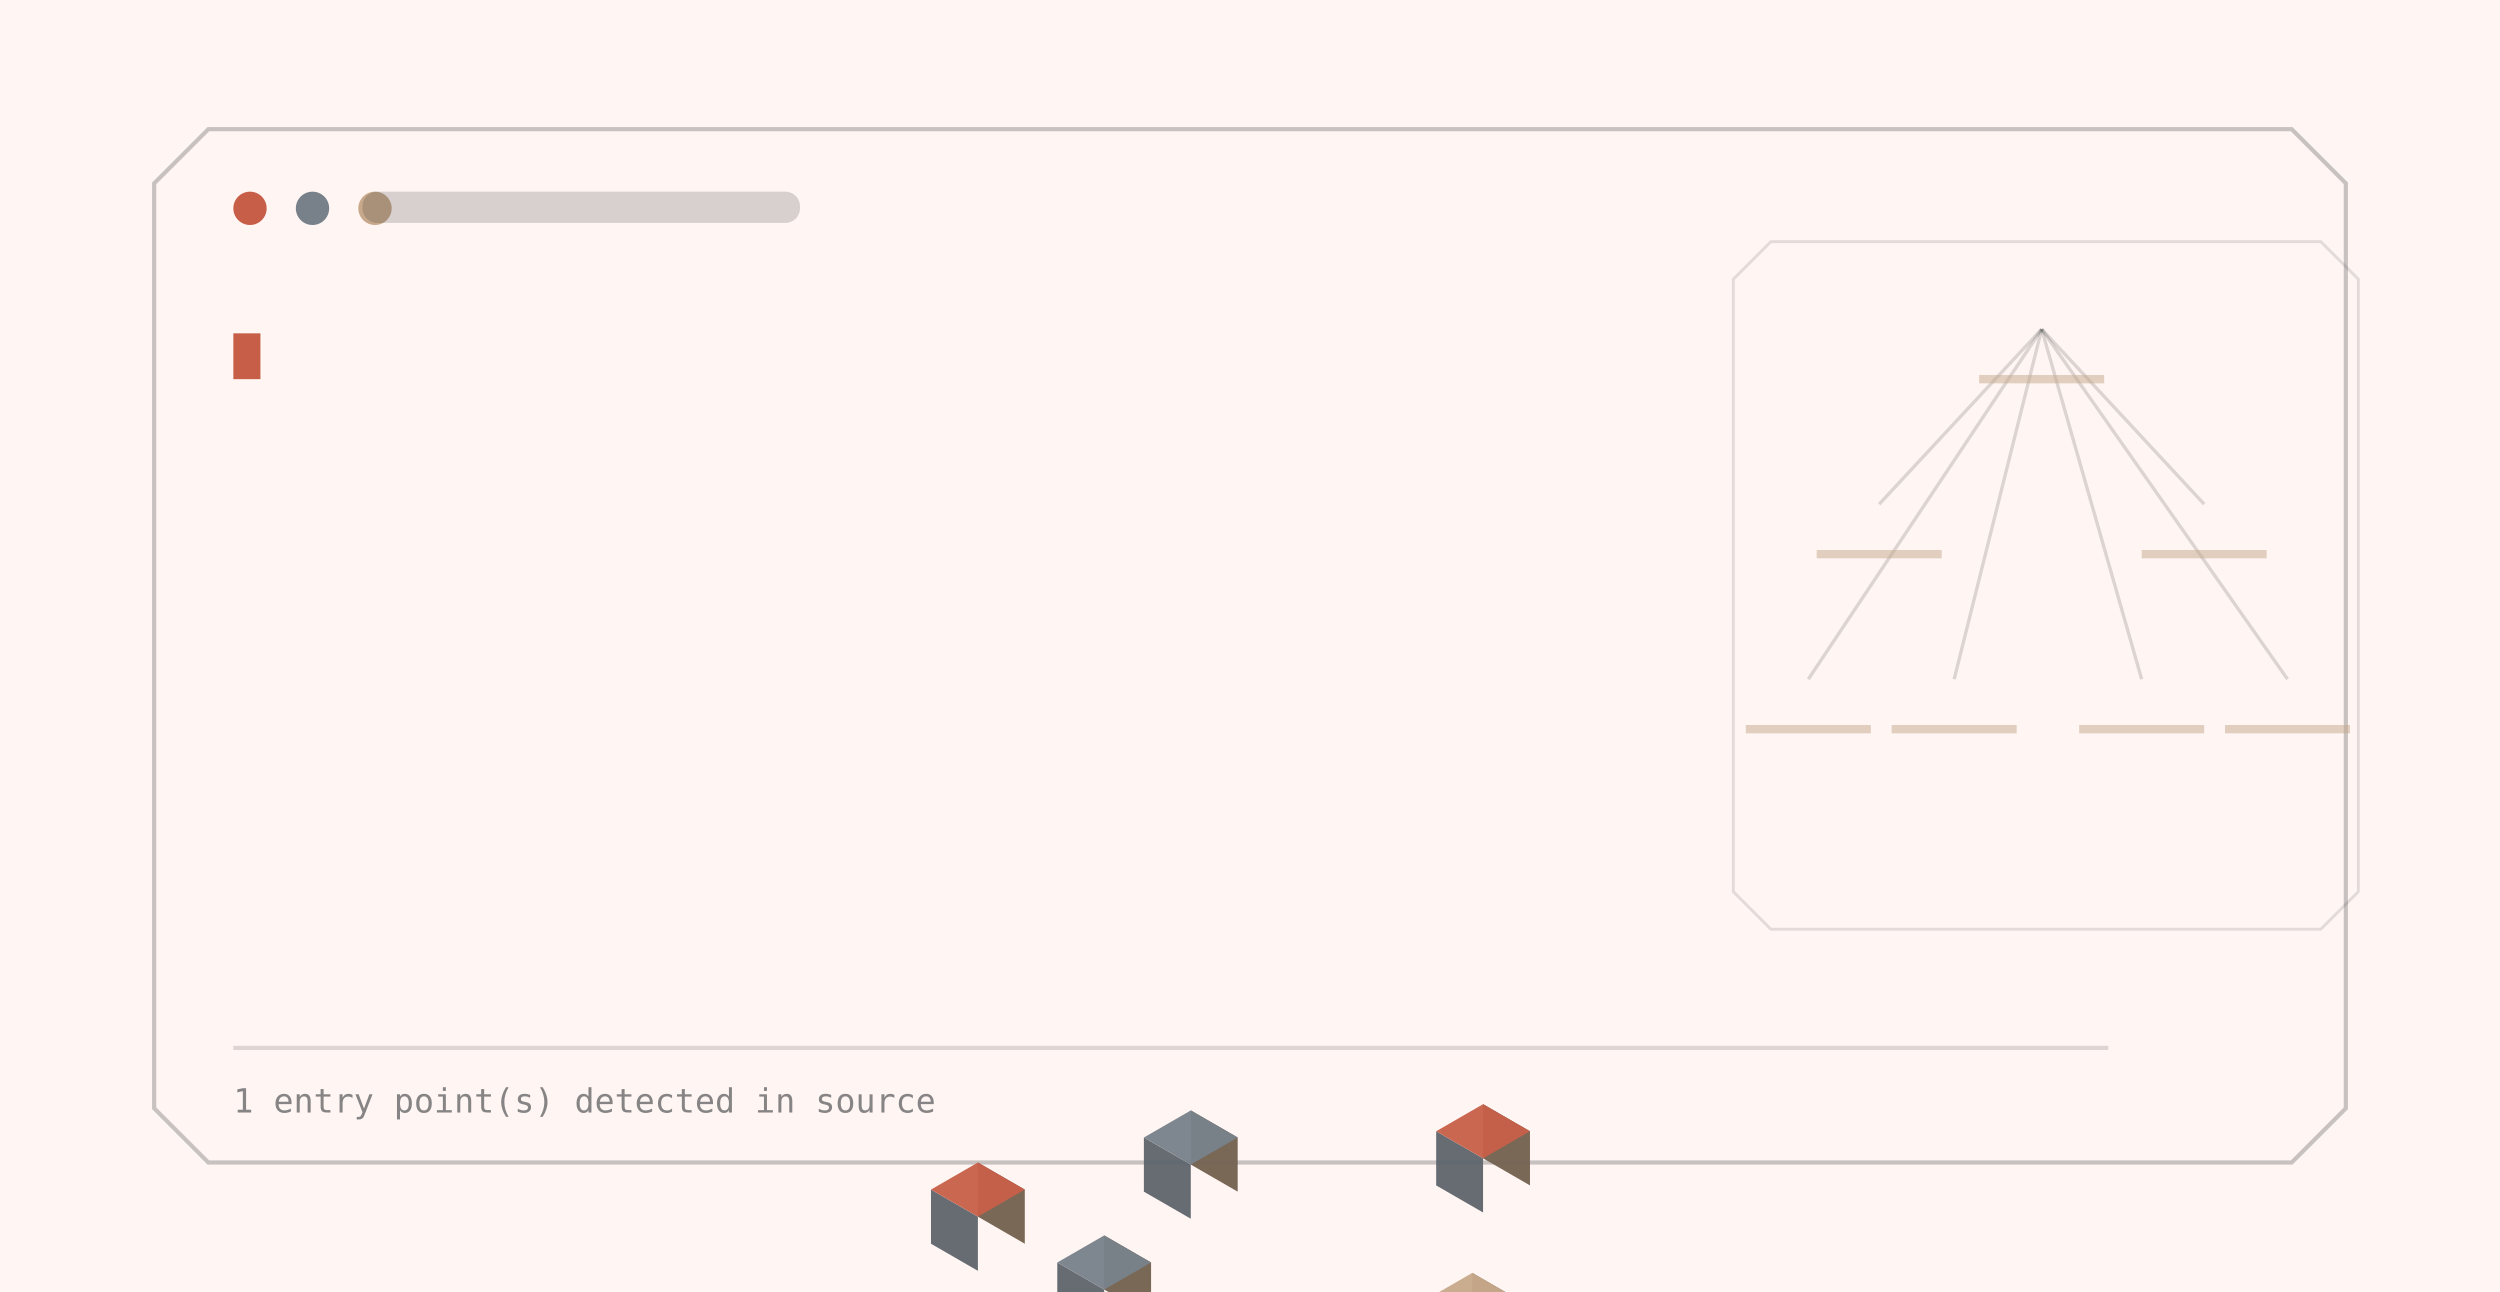
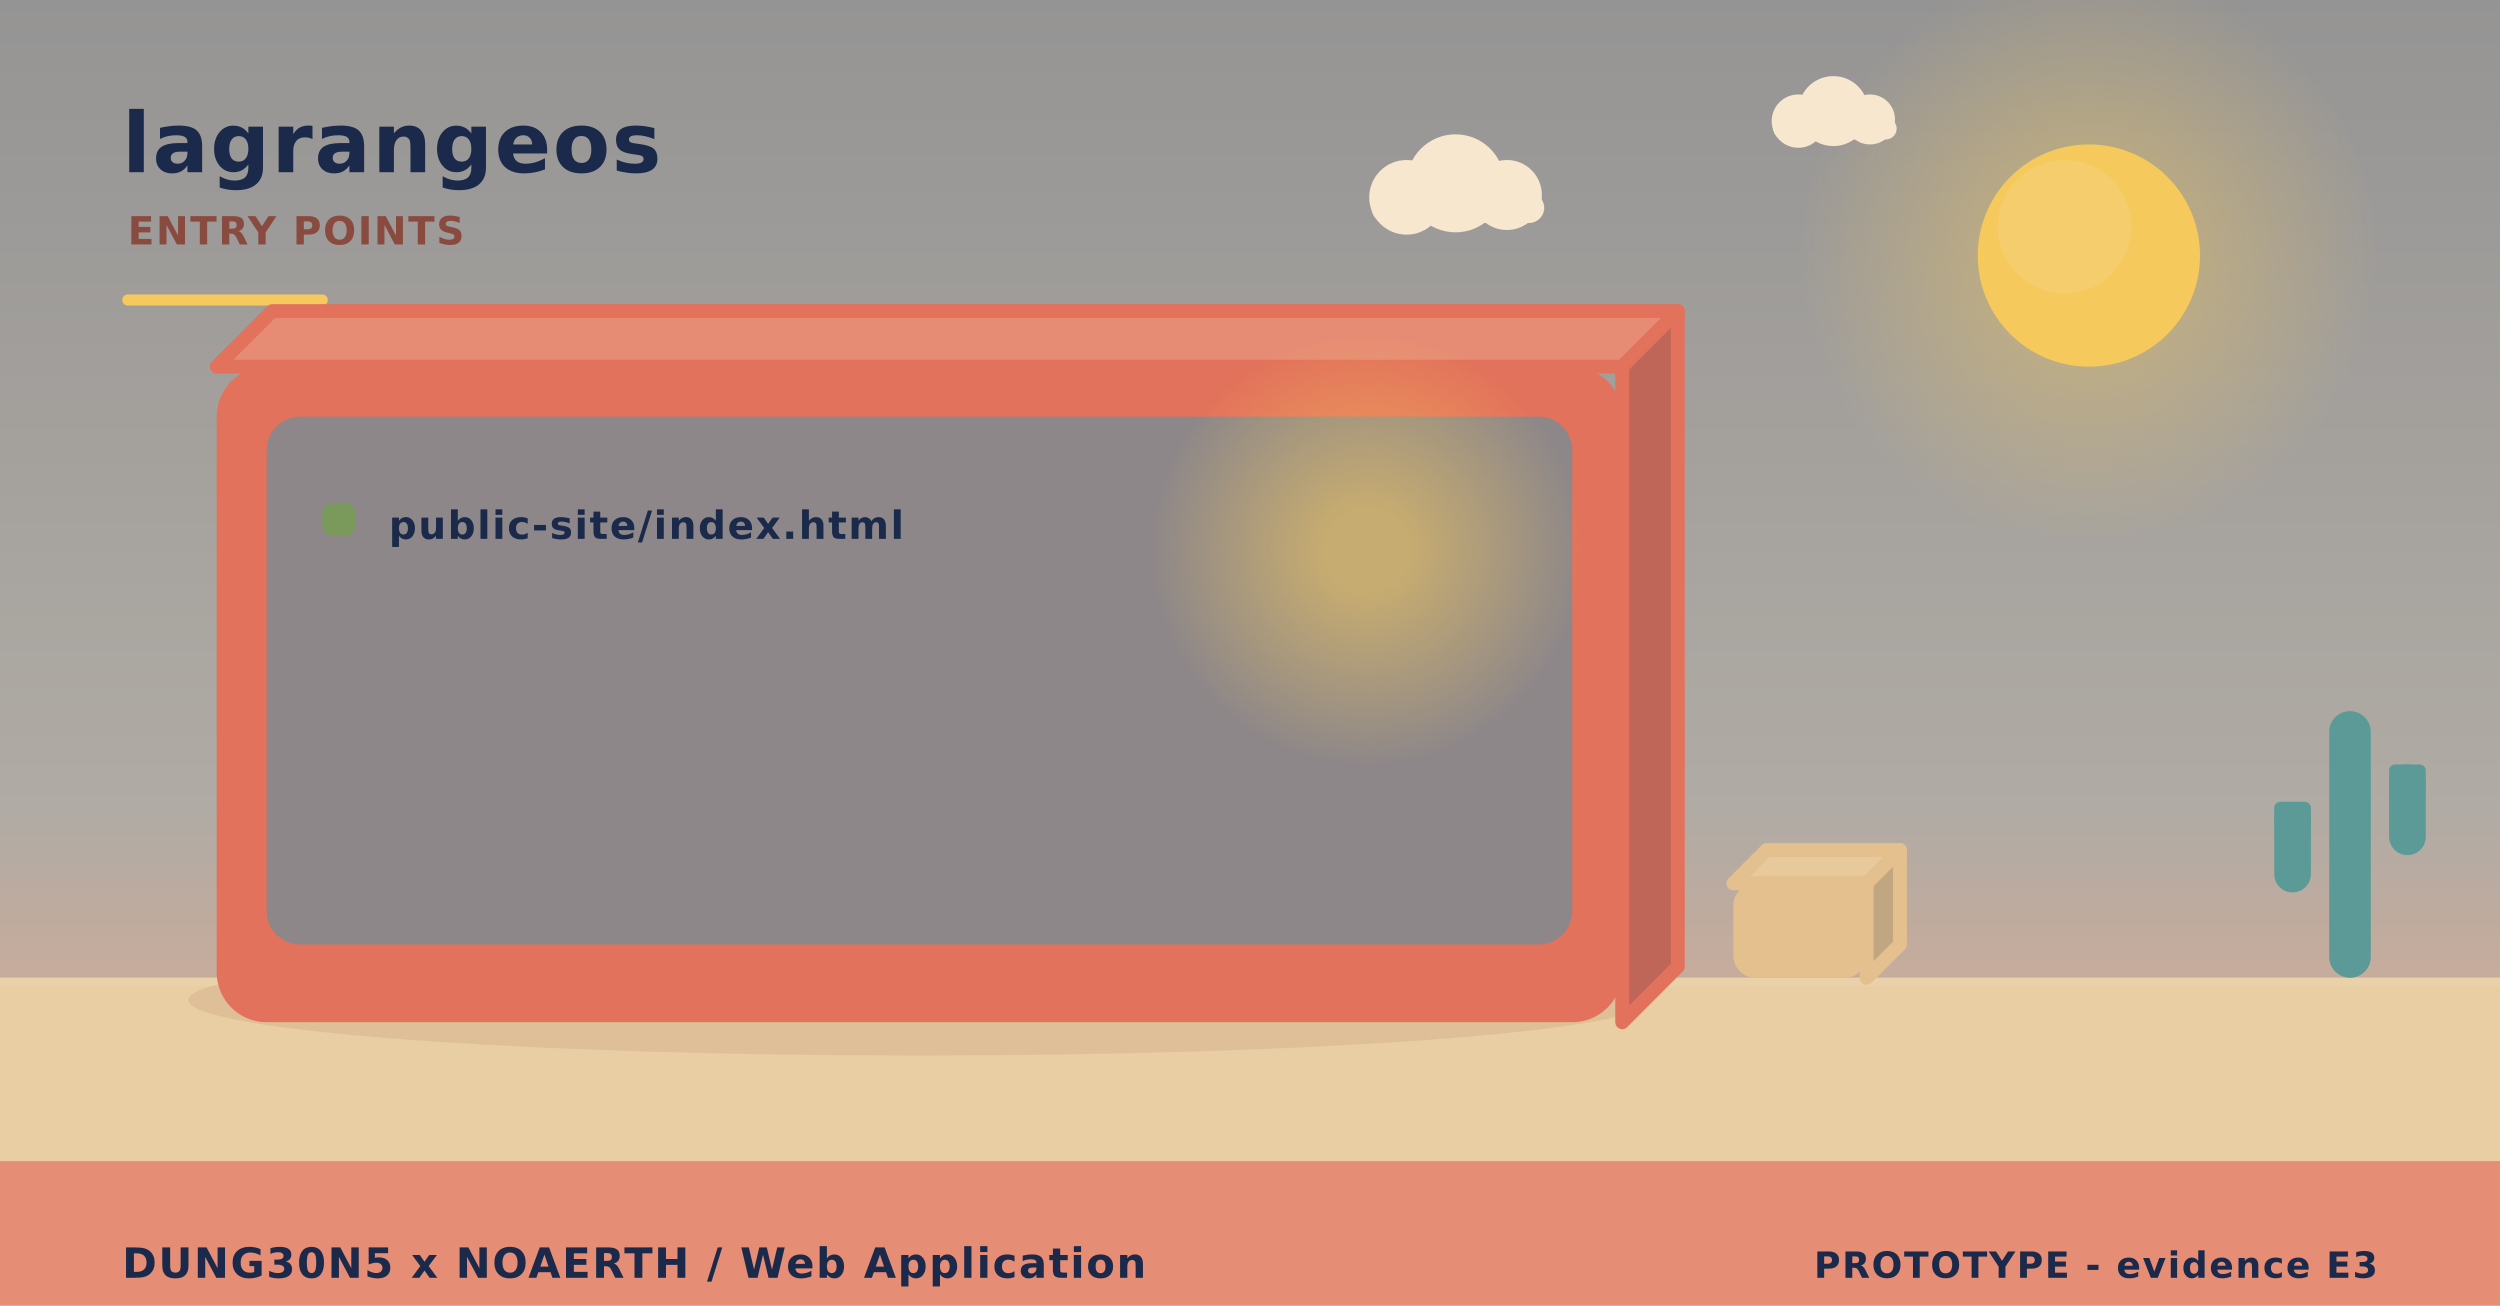
- <svg xmlns="http://www.w3.org/2000/svg" viewBox="0 0 1200 620" width="1200" height="620" role="img" aria-label="lagrangeos command surface">
-   <rect width="1200" height="620" fill="#fff5f2" />
-   <defs>
-     <linearGradient id="gt" x1="0" y1="0" x2="1" y2="1">
-       <stop offset="0%" stop-color="#c75f48" />
-       <stop offset="100%" stop-color="#78818a" />
-     </linearGradient>
-   </defs>
-   <path d="M100.00,62.00 H1100.00 L1126.00,88.00 V532.00 L1100.00,558.00 H100.00 L74.00,532.00 V88.00 Z" fill="none" stroke="rgba(37,40,46,0.300)" stroke-width="2.00" opacity="0.85" />
-   <circle cx="120.00" cy="100.00" r="8.00" fill="#c75f48" opacity="1.00" />
-   <circle cx="150.00" cy="100.00" r="8.00" fill="#78818a" opacity="1.00" />
-   <circle cx="180.00" cy="100.00" r="8.00" fill="#c7a88a" opacity="1.00" />
-   <rect x="174.00" y="92.00" width="210.00" height="15.00" rx="7.00" fill="rgba(37,40,46,0.180)" opacity="1.00" />
-   <text x="112" y="148" font-family="ui-monospace,SFMono-Regular,Menlo,monospace" font-size="21" fill="rgba(37,40,46,0.800)" opacity="0">public-site/index.html<animate attributeName="opacity" values="0;1;1;0" dur="1.5s" begin="0.0s" repeatCount="indefinite" />
-   </text>
-   <rect x="112" y="160" width="13" height="22" fill="#c75f48">
-     <animate attributeName="opacity" values="1;0;1" dur="1.05s" begin="0s" repeatCount="indefinite" />
-   </rect>
-   <path d="M850.00,116.00 H1114.00 L1132.00,134.00 V428.00 L1114.00,446.00 H850.00 L832.00,428.00 V134.00 Z" fill="none" stroke="rgba(37,40,46,0.180)" stroke-width="1.40" opacity="0.70" />
-   <line x1="980.00" y1="158.00" x2="902.00" y2="242.00" stroke="rgba(37,40,46,0.300)" stroke-width="1.60" opacity="0.55" />
-   <line x1="980.00" y1="158.00" x2="1058.00" y2="242.00" stroke="rgba(37,40,46,0.300)" stroke-width="1.60" opacity="0.55" />
-   <line x1="980.00" y1="158.00" x2="868.00" y2="326.00" stroke="rgba(37,40,46,0.300)" stroke-width="1.60" opacity="0.55" />
-   <line x1="980.00" y1="158.00" x2="938.00" y2="326.00" stroke="rgba(37,40,46,0.300)" stroke-width="1.60" opacity="0.55" />
-   <line x1="980.00" y1="158.00" x2="1028.00" y2="326.00" stroke="rgba(37,40,46,0.300)" stroke-width="1.60" opacity="0.55" />
-   <line x1="980.00" y1="158.00" x2="1098.00" y2="326.00" stroke="rgba(37,40,46,0.300)" stroke-width="1.60" opacity="0.55" />
-   <polygon points="711.87,556.00 734.39,569.00 734.39,543.00 711.87,530.00" fill="#736150" opacity="0.95" />
-   <polygon points="689.36,569.00 711.87,582.00 711.87,556.00 689.36,543.00" fill="#5e656c" opacity="0.95" />
-   <polygon points="711.87,530.00 734.39,543.00 711.87,556.00 689.36,543.00" fill="#c75f48" opacity="0.95" />
+ <svg xmlns="http://www.w3.org/2000/svg" width="900" height="470" viewBox="0 0 900 470" role="img" aria-label="lagrangeos - how it is operated">
+   <linearGradient id="skyt" x1="0" y1="0" x2="0" y2="1">
+     <stop offset="0" stop-color="#959494" />
+     <stop offset="0.62" stop-color="#b0aba4" />
+     <stop offset="1" stop-color="#f3ad8a" />
+   </linearGradient>
+   <rect width="900" height="470" fill="url(#skyt)" />
+   <radialGradient id="sunt">
+     <stop offset="0.35" stop-color="#f5c95c" stop-opacity="0.34" />
+     <stop offset="1" stop-color="#f5c95c" stop-opacity="0" />
+   </radialGradient>
+   <circle cx="752" cy="92" r="104" fill="url(#sunt)" />
+   <circle cx="752" cy="92" r="40" fill="#f5c95c" />
+   <circle cx="743.2" cy="81.6" r="24" fill="#f5d27e" opacity="0.5" />
  <g>
-     <rect x="950.00" y="180.00" width="60.00" height="4.00" rx="0.00" fill="rgba(199,168,138,0.500)" opacity="1.00" />
-     <animate attributeName="opacity" values="0.25;1.0;0.25" dur="12.1s" begin="0.0s" repeatCount="indefinite" />
+     <circle cx="524" cy="66" r="17.64" fill="#f6e7ce" />
+     <circle cx="506.36" cy="71.04" r="13.44" fill="#f6e7ce" />
+     <circle cx="542.48" cy="70.2" r="12.6" fill="#f6e7ce" />
+     <rect x="493.76" y="69.36" width="62.16" height="10.92" rx="5.46" fill="#f6e7ce" />
+     <animateTransform attributeName="transform" type="translate" values="0 0;24 0;0 0" dur="36s" begin="0s" repeatCount="indefinite" />
  </g>
-   <polygon points="571.58,559.00 594.09,572.00 594.09,546.00 571.58,533.00" fill="#736150" opacity="0.95" />
-   <polygon points="549.06,572.00 571.58,585.00 571.58,559.00 549.06,546.00" fill="#5e656c" opacity="0.95" />
-   <polygon points="571.58,533.00 594.09,546.00 571.58,559.00 549.06,546.00" fill="#78818a" opacity="0.95" />
  <g>
-     <rect x="872.00" y="264.00" width="60.00" height="4.00" rx="0.00" fill="rgba(199,168,138,0.500)" opacity="1.00" />
-     <animate attributeName="opacity" values="0.25;1.0;0.25" dur="12.1s" begin="0.4s" repeatCount="indefinite" />
+     <circle cx="660" cy="40" r="12.6" fill="#f6e7ce" />
+     <circle cx="647.4" cy="43.6" r="9.6" fill="#f6e7ce" />
+     <circle cx="673.2" cy="43" r="9" fill="#f6e7ce" />
+     <rect x="638.4" y="42.4" width="44.4" height="7.8" rx="3.9" fill="#f6e7ce" />
+     <animateTransform attributeName="transform" type="translate" values="0 0;-18 0;0 0" dur="46s" begin="3s" repeatCount="indefinite" />
  </g>
-   <polygon points="706.68,637.00 729.19,650.00 729.19,624.00 706.68,611.00" fill="#736150" opacity="0.95" />
-   <polygon points="684.16,650.00 706.68,663.00 706.68,637.00 684.16,624.00" fill="#5e656c" opacity="0.95" />
-   <polygon points="706.68,611.00 729.19,624.00 706.68,637.00 684.16,624.00" fill="#c7a88a" opacity="0.95" />
+   <rect x="0" y="352" width="900" height="118" fill="#e9cda3" />
+   <rect x="0" y="352" width="900" height="3" fill="#ebd1a9" />
+   <text x="44" y="62" font-family="Verdana,DejaVu Sans,sans-serif" font-size="30" font-weight="700" letter-spacing="0.6" fill="#1b2a4a" text-anchor="start">lagrangeos</text>
+   <text x="46" y="88" font-family="Verdana,DejaVu Sans,sans-serif" font-size="14" font-weight="700" letter-spacing="0.6" fill="#894b3f" text-anchor="start">ENTRY POINTS</text>
+   <rect x="44" y="106" width="74" height="4" rx="2" fill="#f5c95c" />
+   <ellipse cx="331" cy="360" rx="263.2" ry="20" fill="rgba(138,90,68,0.11)" />
+   <path d="M78,132 L584,132 L604,112 L98,112 Z" fill="#e68c74" stroke="#e2725b" stroke-width="5" stroke-linejoin="round" />
+   <path d="M584,132 L604,112 L604,348 L584,368 Z" fill="#c06658" stroke="#e2725b" stroke-width="5" stroke-linejoin="round" />
+   <rect x="78" y="132" width="506" height="236" rx="18" fill="#e2725b" />
+   <rect x="96" y="150" width="470" height="190" rx="12" fill="#88888c" opacity="0.94" />
+   <radialGradient id="lamp58413">
+     <stop offset="0.2" stop-color="#f5c95c" stop-opacity="0.55" />
+     <stop offset="1" stop-color="#f5c95c" stop-opacity="0" />
+   </radialGradient>
+   <circle cx="492" cy="198" r="78" fill="url(#lamp58413)" />
+   <rect x="116" y="181" width="12" height="12" rx="4" fill="#7a9a5c" />
  <g>
-     <rect x="1028.00" y="264.00" width="60.00" height="4.00" rx="0.00" fill="rgba(199,168,138,0.500)" opacity="1.00" />
-     <animate attributeName="opacity" values="0.25;1.0;0.25" dur="12.1s" begin="0.8s" repeatCount="indefinite" />
+     <text x="140" y="194" font-family="Verdana,DejaVu Sans,sans-serif" font-size="14" font-weight="700" letter-spacing="0.6" fill="#1b2a4a" text-anchor="start">public-site/index.html</text>
+     <animateTransform attributeName="transform" type="translate" values="0 10;0 0" dur="0.7s" begin="0.4s" fill="freeze" />
  </g>
-   <polygon points="469.39,584.00 491.90,597.00 491.90,571.00 469.39,558.00" fill="#736150" opacity="0.95" />
-   <polygon points="446.87,597.00 469.39,610.00 469.39,584.00 446.87,571.00" fill="#5e656c" opacity="0.95" />
-   <polygon points="469.39,558.00 491.90,571.00 469.39,584.00 446.87,571.00" fill="#c75f48" opacity="0.95" />
-   <g>
-     <rect x="838.00" y="348.00" width="60.00" height="4.00" rx="0.00" fill="rgba(199,168,138,0.500)" opacity="1.00" />
-     <animate attributeName="opacity" values="0.25;1.0;0.25" dur="12.1s" begin="1.2s" repeatCount="indefinite" />
-   </g>
-   <polygon points="530.01,619.00 552.52,632.00 552.52,606.00 530.01,593.00" fill="#736150" opacity="0.95" />
-   <polygon points="507.49,632.00 530.01,645.00 530.01,619.00 507.49,606.00" fill="#5e656c" opacity="0.95" />
-   <polygon points="530.01,593.00 552.52,606.00 530.01,619.00 507.49,606.00" fill="#78818a" opacity="0.95" />
-   <g>
-     <rect x="908.00" y="348.00" width="60.00" height="4.00" rx="0.00" fill="rgba(199,168,138,0.500)" opacity="1.00" />
-     <animate attributeName="opacity" values="0.25;1.0;0.25" dur="12.1s" begin="1.6s" repeatCount="indefinite" />
-   </g>
-   <polygon points="607.95,664.00 630.47,677.00 630.47,651.00 607.95,638.00" fill="#736150" opacity="0.95" />
-   <polygon points="585.43,677.00 607.95,690.00 607.95,664.00 585.43,651.00" fill="#5e656c" opacity="0.95" />
-   <polygon points="607.95,638.00 630.47,651.00 607.95,664.00 585.43,651.00" fill="#c7a88a" opacity="0.95" />
-   <g>
-     <rect x="998.00" y="348.00" width="60.00" height="4.00" rx="0.00" fill="rgba(199,168,138,0.500)" opacity="1.00" />
-     <animate attributeName="opacity" values="0.25;1.0;0.25" dur="12.1s" begin="2.0s" repeatCount="indefinite" />
-   </g>
-   <polygon points="668.57,699.00 691.09,712.00 691.09,686.00 668.57,673.00" fill="#736150" opacity="0.95" />
-   <polygon points="646.05,712.00 668.57,725.00 668.57,699.00 646.05,686.00" fill="#5e656c" opacity="0.95" />
-   <polygon points="668.57,673.00 691.09,686.00 668.57,699.00 646.05,686.00" fill="#c75f48" opacity="0.95" />
-   <g>
-     <rect x="1068.00" y="348.00" width="60.00" height="4.00" rx="0.00" fill="rgba(199,168,138,0.500)" opacity="1.00" />
-     <animate attributeName="opacity" values="0.25;1.0;0.25" dur="12.1s" begin="2.4s" repeatCount="indefinite" />
-   </g>
-   <rect x="112.00" y="502.00" width="900.00" height="2.00" rx="0.00" fill="rgba(37,40,46,0.160)" opacity="1.00" />
-   <text x="112" y="534" font-family="ui-monospace,Menlo,monospace" font-size="16" fill="rgba(37,40,46,0.550)">1 entry point(s) detected in source</text>
+   <path d="M624,318 L672,318 L684,306 L636,306 Z" fill="#e7c99b" stroke="#e3c08d" stroke-width="5" stroke-linejoin="round" />
+   <path d="M672,318 L684,306 L684,340 L672,352 Z" fill="#c1a682" stroke="#e3c08d" stroke-width="5" stroke-linejoin="round" />
+   <rect x="624" y="318" width="48" height="34" rx="8" fill="#e3c08d" />
+   <rect x="838.52" y="256" width="14.96" height="96" rx="7.48" fill="#5b9a97" />
+   <rect x="818.72" y="288.64" width="13.2" height="32.64" rx="6.6" fill="#5b9a97" />
+   <rect x="818.72" y="288.64" width="13.2" height="9.6" rx="2.2" fill="#5b9a97" />
+   <rect x="860.08" y="275.2" width="13.2" height="32.64" rx="6.6" fill="#5b9a97" />
+   <rect x="860.08" y="275.2" width="13.2" height="9.6" rx="2.2" fill="#5b9a97" />
+   <rect x="0" y="418" width="900" height="52" rx="0" fill="#e68972" opacity="0.94" />
+   <text x="44" y="460" font-family="Verdana,DejaVu Sans,sans-serif" font-size="15" font-weight="700" letter-spacing="0.6" fill="#1b2a4a" text-anchor="start">DUNG30N5 x NOAERTH  /  Web Application</text>
+   <text x="856" y="460" font-family="Verdana,DejaVu Sans,sans-serif" font-size="13" font-weight="700" letter-spacing="0.6" fill="#1b2a4a" text-anchor="end">PROTOTYPE  -  evidence E3</text>
</svg>
